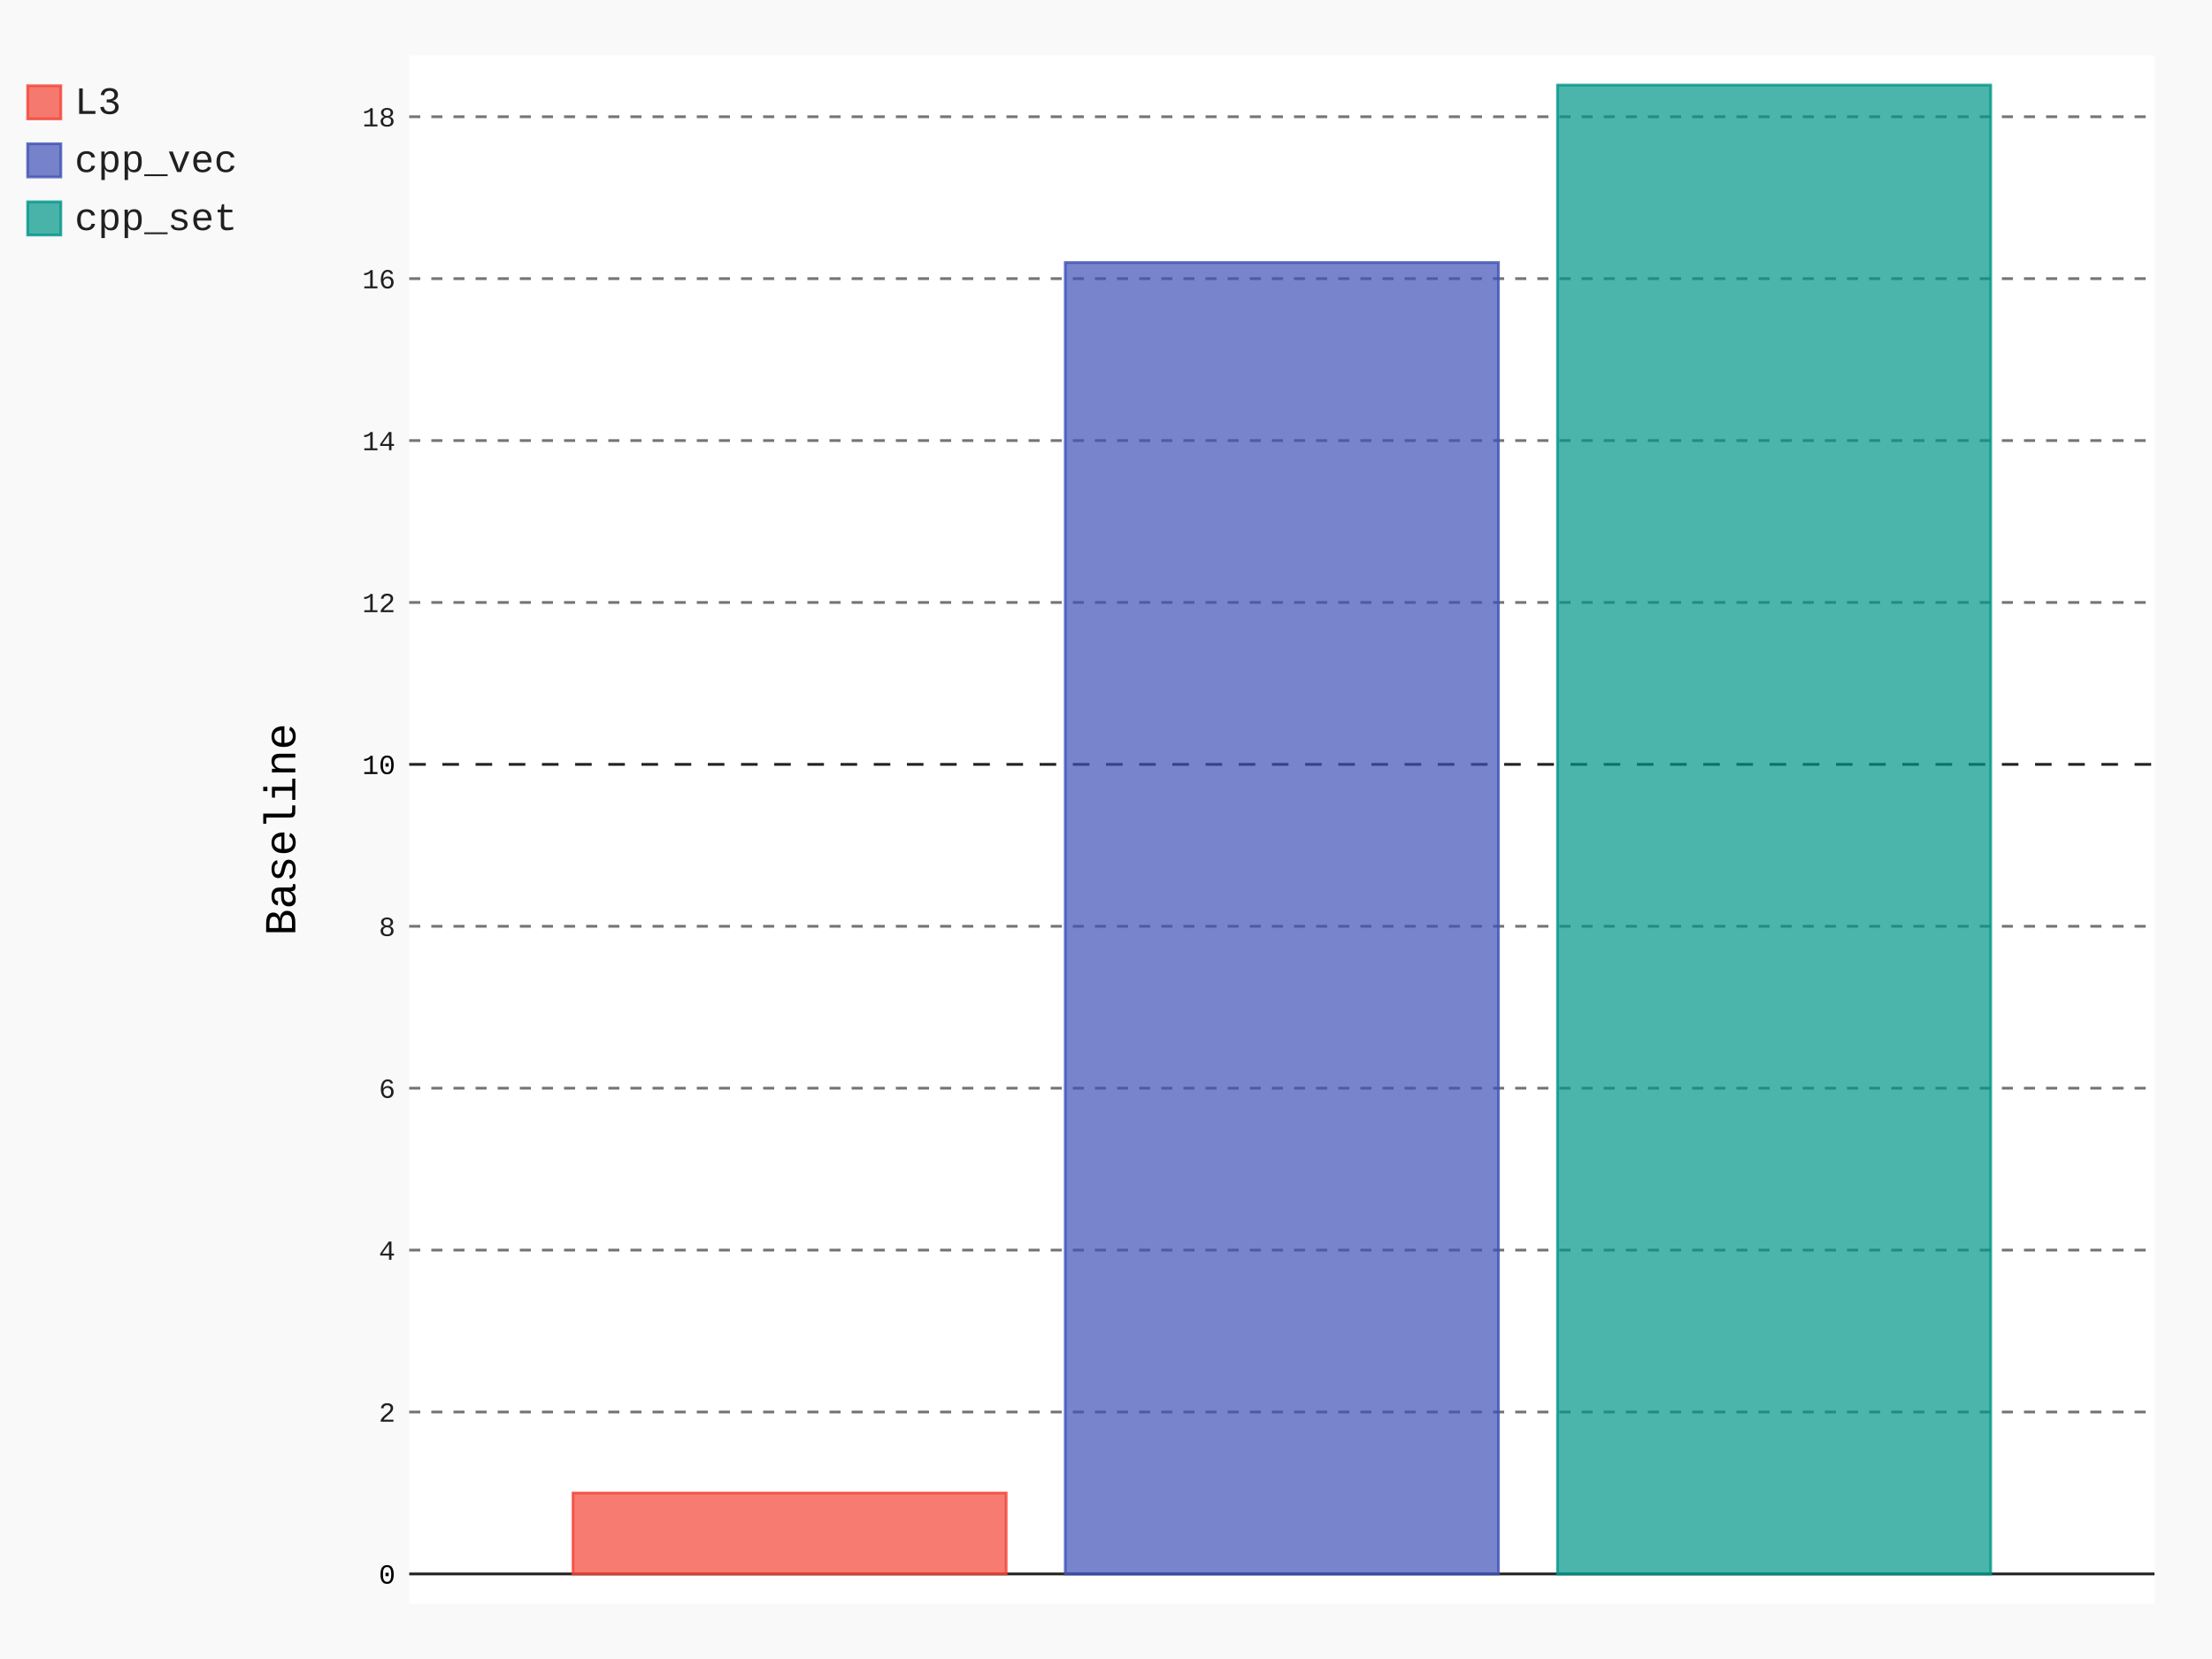
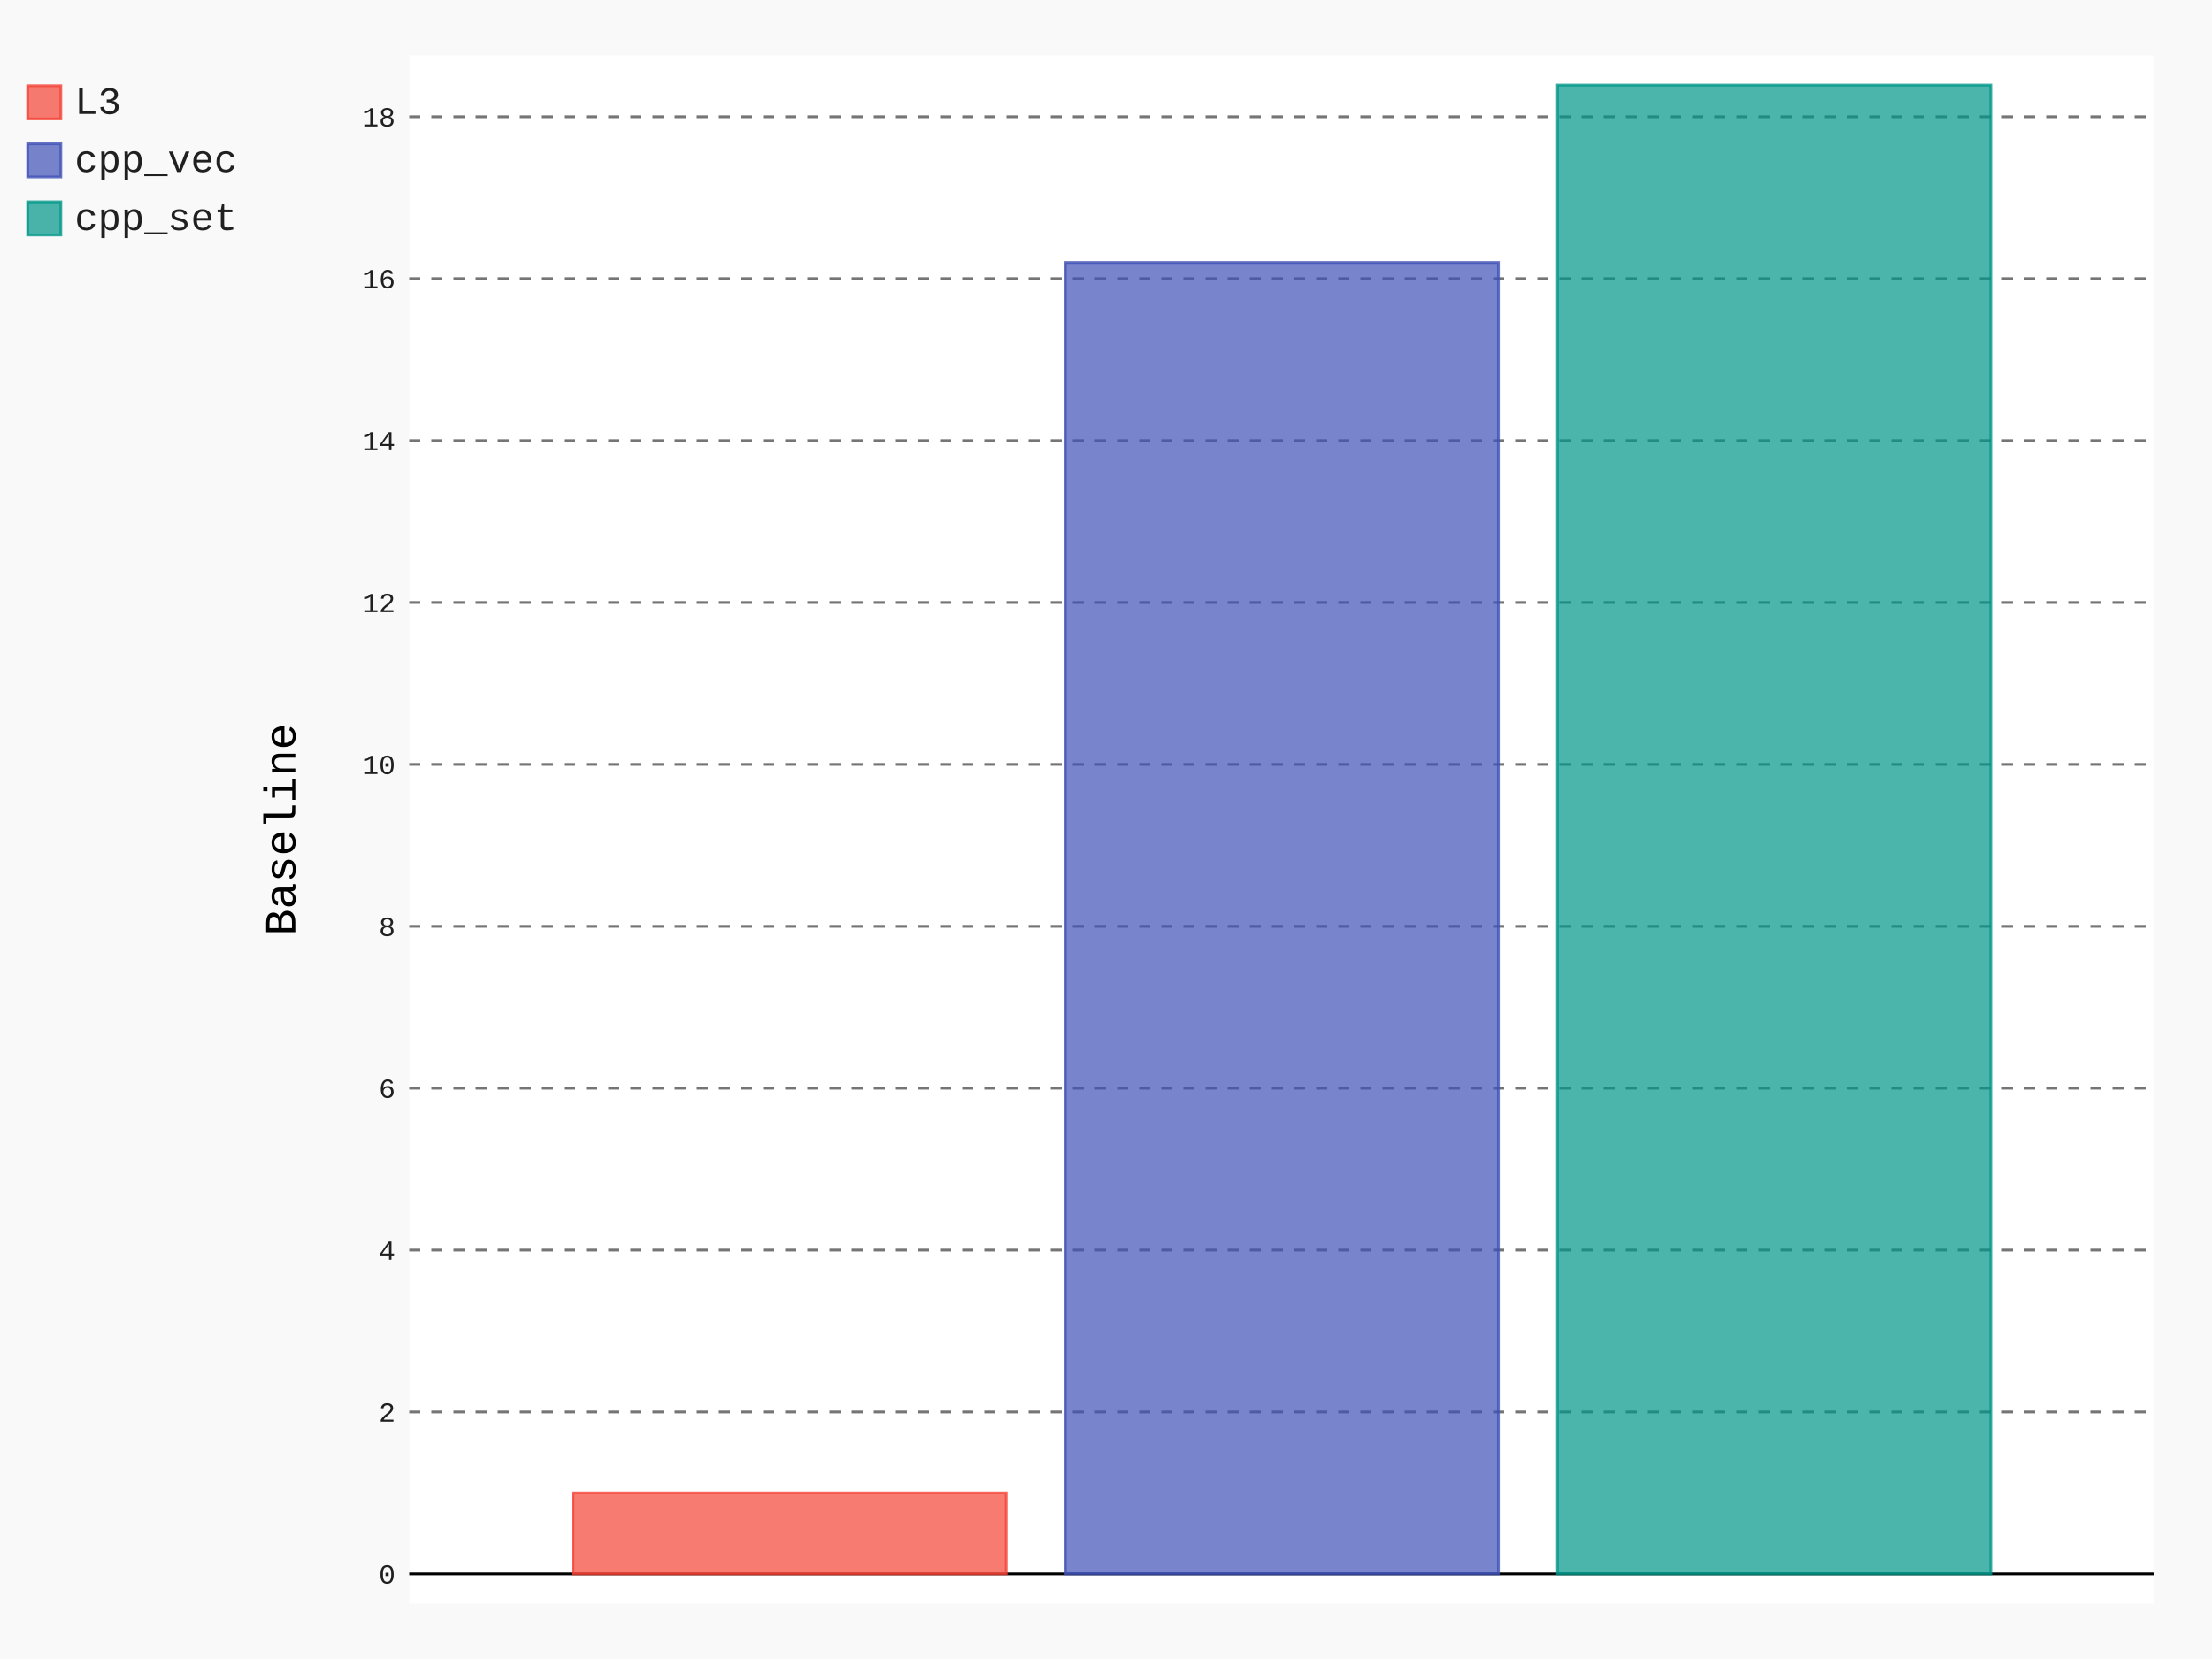
- <svg xmlns="http://www.w3.org/2000/svg" id="chart-cc03f399-9ece-45f6-9b00-22bf25faa04f" class="pygal-chart" viewBox="0 0 800 600">
+ <svg xmlns="http://www.w3.org/2000/svg" id="chart-9d737699-59d9-407c-a79b-ae71fb1ed820" class="pygal-chart" viewBox="0 0 800 600">
  <defs>
-     <style type="text/css">#chart-cc03f399-9ece-45f6-9b00-22bf25faa04f{-webkit-user-select:none;-webkit-font-smoothing:antialiased;font-family:Consolas,"Liberation Mono",Menlo,Courier,monospace}#chart-cc03f399-9ece-45f6-9b00-22bf25faa04f .title{font-family:Consolas,"Liberation Mono",Menlo,Courier,monospace;font-size:16px}#chart-cc03f399-9ece-45f6-9b00-22bf25faa04f .legends .legend text{font-family:Consolas,"Liberation Mono",Menlo,Courier,monospace;font-size:14px}#chart-cc03f399-9ece-45f6-9b00-22bf25faa04f .axis text{font-family:Consolas,"Liberation Mono",Menlo,Courier,monospace;font-size:10px}#chart-cc03f399-9ece-45f6-9b00-22bf25faa04f .axis text.major{font-family:Consolas,"Liberation Mono",Menlo,Courier,monospace;font-size:10px}#chart-cc03f399-9ece-45f6-9b00-22bf25faa04f .text-overlay text.value{font-family:Consolas,"Liberation Mono",Menlo,Courier,monospace;font-size:16px}#chart-cc03f399-9ece-45f6-9b00-22bf25faa04f .text-overlay text.label{font-family:Consolas,"Liberation Mono",Menlo,Courier,monospace;font-size:10px}#chart-cc03f399-9ece-45f6-9b00-22bf25faa04f .tooltip{font-family:Consolas,"Liberation Mono",Menlo,Courier,monospace;font-size:14px}#chart-cc03f399-9ece-45f6-9b00-22bf25faa04f text.no_data{font-family:Consolas,"Liberation Mono",Menlo,Courier,monospace;font-size:64px}
- #chart-cc03f399-9ece-45f6-9b00-22bf25faa04f{background-color:rgba(249,249,249,1)}#chart-cc03f399-9ece-45f6-9b00-22bf25faa04f path,#chart-cc03f399-9ece-45f6-9b00-22bf25faa04f line,#chart-cc03f399-9ece-45f6-9b00-22bf25faa04f rect,#chart-cc03f399-9ece-45f6-9b00-22bf25faa04f circle{-webkit-transition:150ms;-moz-transition:150ms;transition:150ms}#chart-cc03f399-9ece-45f6-9b00-22bf25faa04f .graph &gt; .background{fill:rgba(249,249,249,1)}#chart-cc03f399-9ece-45f6-9b00-22bf25faa04f .plot &gt; .background{fill:rgba(255,255,255,1)}#chart-cc03f399-9ece-45f6-9b00-22bf25faa04f .graph{fill:rgba(0,0,0,.87)}#chart-cc03f399-9ece-45f6-9b00-22bf25faa04f text.no_data{fill:rgba(0,0,0,1)}#chart-cc03f399-9ece-45f6-9b00-22bf25faa04f .title{fill:rgba(0,0,0,1)}#chart-cc03f399-9ece-45f6-9b00-22bf25faa04f .legends .legend text{fill:rgba(0,0,0,.87)}#chart-cc03f399-9ece-45f6-9b00-22bf25faa04f .legends .legend:hover text{fill:rgba(0,0,0,1)}#chart-cc03f399-9ece-45f6-9b00-22bf25faa04f .axis .line{stroke:rgba(0,0,0,1)}#chart-cc03f399-9ece-45f6-9b00-22bf25faa04f .axis .guide.line{stroke:rgba(0,0,0,.54)}#chart-cc03f399-9ece-45f6-9b00-22bf25faa04f .axis .major.line{stroke:rgba(0,0,0,.87)}#chart-cc03f399-9ece-45f6-9b00-22bf25faa04f .axis text.major{fill:rgba(0,0,0,1)}#chart-cc03f399-9ece-45f6-9b00-22bf25faa04f .axis.y .guides:hover .guide.line,#chart-cc03f399-9ece-45f6-9b00-22bf25faa04f .line-graph .axis.x .guides:hover .guide.line,#chart-cc03f399-9ece-45f6-9b00-22bf25faa04f .stackedline-graph .axis.x .guides:hover .guide.line,#chart-cc03f399-9ece-45f6-9b00-22bf25faa04f .xy-graph .axis.x .guides:hover .guide.line{stroke:rgba(0,0,0,1)}#chart-cc03f399-9ece-45f6-9b00-22bf25faa04f .axis .guides:hover text{fill:rgba(0,0,0,1)}#chart-cc03f399-9ece-45f6-9b00-22bf25faa04f .reactive{fill-opacity:.7;stroke-opacity:.8}#chart-cc03f399-9ece-45f6-9b00-22bf25faa04f .ci{stroke:rgba(0,0,0,.87)}#chart-cc03f399-9ece-45f6-9b00-22bf25faa04f .reactive.active,#chart-cc03f399-9ece-45f6-9b00-22bf25faa04f .active .reactive{fill-opacity:.8;stroke-opacity:.9;stroke-width:4}#chart-cc03f399-9ece-45f6-9b00-22bf25faa04f .ci .reactive.active{stroke-width:1.5}#chart-cc03f399-9ece-45f6-9b00-22bf25faa04f .series text{fill:rgba(0,0,0,1)}#chart-cc03f399-9ece-45f6-9b00-22bf25faa04f .tooltip rect{fill:rgba(255,255,255,1);stroke:rgba(0,0,0,1);-webkit-transition:opacity 150ms;-moz-transition:opacity 150ms;transition:opacity 150ms}#chart-cc03f399-9ece-45f6-9b00-22bf25faa04f .tooltip .label{fill:rgba(0,0,0,.87)}#chart-cc03f399-9ece-45f6-9b00-22bf25faa04f .tooltip .label{fill:rgba(0,0,0,.87)}#chart-cc03f399-9ece-45f6-9b00-22bf25faa04f .tooltip .legend{font-size:.8em;fill:rgba(0,0,0,.54)}#chart-cc03f399-9ece-45f6-9b00-22bf25faa04f .tooltip .x_label{font-size:.6em;fill:rgba(0,0,0,1)}#chart-cc03f399-9ece-45f6-9b00-22bf25faa04f .tooltip .xlink{font-size:.5em;text-decoration:underline}#chart-cc03f399-9ece-45f6-9b00-22bf25faa04f .tooltip .value{font-size:1.5em}#chart-cc03f399-9ece-45f6-9b00-22bf25faa04f .bound{font-size:.5em}#chart-cc03f399-9ece-45f6-9b00-22bf25faa04f .max-value{font-size:.75em;fill:rgba(0,0,0,.54)}#chart-cc03f399-9ece-45f6-9b00-22bf25faa04f .map-element{fill:rgba(255,255,255,1);stroke:rgba(0,0,0,.54) !important}#chart-cc03f399-9ece-45f6-9b00-22bf25faa04f .map-element .reactive{fill-opacity:inherit;stroke-opacity:inherit}#chart-cc03f399-9ece-45f6-9b00-22bf25faa04f .color-0,#chart-cc03f399-9ece-45f6-9b00-22bf25faa04f .color-0 a:visited{stroke:#F44336;fill:#F44336}#chart-cc03f399-9ece-45f6-9b00-22bf25faa04f .color-1,#chart-cc03f399-9ece-45f6-9b00-22bf25faa04f .color-1 a:visited{stroke:#3F51B5;fill:#3F51B5}#chart-cc03f399-9ece-45f6-9b00-22bf25faa04f .color-2,#chart-cc03f399-9ece-45f6-9b00-22bf25faa04f .color-2 a:visited{stroke:#009688;fill:#009688}#chart-cc03f399-9ece-45f6-9b00-22bf25faa04f .text-overlay .color-0 text{fill:black}#chart-cc03f399-9ece-45f6-9b00-22bf25faa04f .text-overlay .color-1 text{fill:black}#chart-cc03f399-9ece-45f6-9b00-22bf25faa04f .text-overlay .color-2 text{fill:black}
- #chart-cc03f399-9ece-45f6-9b00-22bf25faa04f text.no_data{text-anchor:middle}#chart-cc03f399-9ece-45f6-9b00-22bf25faa04f .guide.line{fill:none}#chart-cc03f399-9ece-45f6-9b00-22bf25faa04f .centered{text-anchor:middle}#chart-cc03f399-9ece-45f6-9b00-22bf25faa04f .title{text-anchor:middle}#chart-cc03f399-9ece-45f6-9b00-22bf25faa04f .legends .legend text{fill-opacity:1}#chart-cc03f399-9ece-45f6-9b00-22bf25faa04f .axis.x text{text-anchor:middle}#chart-cc03f399-9ece-45f6-9b00-22bf25faa04f .axis.x:not(.web) text[transform]{text-anchor:start}#chart-cc03f399-9ece-45f6-9b00-22bf25faa04f .axis.x:not(.web) text[transform].backwards{text-anchor:end}#chart-cc03f399-9ece-45f6-9b00-22bf25faa04f .axis.y text{text-anchor:end}#chart-cc03f399-9ece-45f6-9b00-22bf25faa04f .axis.y text[transform].backwards{text-anchor:start}#chart-cc03f399-9ece-45f6-9b00-22bf25faa04f .axis.y2 text{text-anchor:start}#chart-cc03f399-9ece-45f6-9b00-22bf25faa04f .axis.y2 text[transform].backwards{text-anchor:end}#chart-cc03f399-9ece-45f6-9b00-22bf25faa04f .axis .guide.line{stroke-dasharray:4,4}#chart-cc03f399-9ece-45f6-9b00-22bf25faa04f .axis .major.guide.line{stroke-dasharray:6,6}#chart-cc03f399-9ece-45f6-9b00-22bf25faa04f .horizontal .axis.y .guide.line,#chart-cc03f399-9ece-45f6-9b00-22bf25faa04f .horizontal .axis.y2 .guide.line,#chart-cc03f399-9ece-45f6-9b00-22bf25faa04f .vertical .axis.x .guide.line{opacity:0}#chart-cc03f399-9ece-45f6-9b00-22bf25faa04f .horizontal .axis.always_show .guide.line,#chart-cc03f399-9ece-45f6-9b00-22bf25faa04f .vertical .axis.always_show .guide.line{opacity:1 !important}#chart-cc03f399-9ece-45f6-9b00-22bf25faa04f .axis.y .guides:hover .guide.line,#chart-cc03f399-9ece-45f6-9b00-22bf25faa04f .axis.y2 .guides:hover .guide.line,#chart-cc03f399-9ece-45f6-9b00-22bf25faa04f .axis.x .guides:hover .guide.line{opacity:1}#chart-cc03f399-9ece-45f6-9b00-22bf25faa04f .axis .guides:hover text{opacity:1}#chart-cc03f399-9ece-45f6-9b00-22bf25faa04f .nofill{fill:none}#chart-cc03f399-9ece-45f6-9b00-22bf25faa04f .subtle-fill{fill-opacity:.2}#chart-cc03f399-9ece-45f6-9b00-22bf25faa04f .dot{stroke-width:1px;fill-opacity:1}#chart-cc03f399-9ece-45f6-9b00-22bf25faa04f .dot.active{stroke-width:5px}#chart-cc03f399-9ece-45f6-9b00-22bf25faa04f .dot.negative{fill:transparent}#chart-cc03f399-9ece-45f6-9b00-22bf25faa04f text,#chart-cc03f399-9ece-45f6-9b00-22bf25faa04f tspan{stroke:none !important}#chart-cc03f399-9ece-45f6-9b00-22bf25faa04f .series text.active{opacity:1}#chart-cc03f399-9ece-45f6-9b00-22bf25faa04f .tooltip rect{fill-opacity:.95;stroke-width:.5}#chart-cc03f399-9ece-45f6-9b00-22bf25faa04f .tooltip text{fill-opacity:1}#chart-cc03f399-9ece-45f6-9b00-22bf25faa04f .showable{visibility:hidden}#chart-cc03f399-9ece-45f6-9b00-22bf25faa04f .showable.shown{visibility:visible}#chart-cc03f399-9ece-45f6-9b00-22bf25faa04f .gauge-background{fill:rgba(229,229,229,1);stroke:none}#chart-cc03f399-9ece-45f6-9b00-22bf25faa04f .bg-lines{stroke:rgba(249,249,249,1);stroke-width:2px}</style>
+     <style type="text/css">#chart-9d737699-59d9-407c-a79b-ae71fb1ed820{-webkit-user-select:none;-webkit-font-smoothing:antialiased;font-family:Consolas,"Liberation Mono",Menlo,Courier,monospace}#chart-9d737699-59d9-407c-a79b-ae71fb1ed820 .title{font-family:Consolas,"Liberation Mono",Menlo,Courier,monospace;font-size:16px}#chart-9d737699-59d9-407c-a79b-ae71fb1ed820 .legends .legend text{font-family:Consolas,"Liberation Mono",Menlo,Courier,monospace;font-size:14px}#chart-9d737699-59d9-407c-a79b-ae71fb1ed820 .axis text{font-family:Consolas,"Liberation Mono",Menlo,Courier,monospace;font-size:10px}#chart-9d737699-59d9-407c-a79b-ae71fb1ed820 .axis text.major{font-family:Consolas,"Liberation Mono",Menlo,Courier,monospace;font-size:10px}#chart-9d737699-59d9-407c-a79b-ae71fb1ed820 .text-overlay text.value{font-family:Consolas,"Liberation Mono",Menlo,Courier,monospace;font-size:16px}#chart-9d737699-59d9-407c-a79b-ae71fb1ed820 .text-overlay text.label{font-family:Consolas,"Liberation Mono",Menlo,Courier,monospace;font-size:10px}#chart-9d737699-59d9-407c-a79b-ae71fb1ed820 .tooltip{font-family:Consolas,"Liberation Mono",Menlo,Courier,monospace;font-size:14px}#chart-9d737699-59d9-407c-a79b-ae71fb1ed820 text.no_data{font-family:Consolas,"Liberation Mono",Menlo,Courier,monospace;font-size:64px}
+ #chart-9d737699-59d9-407c-a79b-ae71fb1ed820{background-color:rgba(249,249,249,1)}#chart-9d737699-59d9-407c-a79b-ae71fb1ed820 path,#chart-9d737699-59d9-407c-a79b-ae71fb1ed820 line,#chart-9d737699-59d9-407c-a79b-ae71fb1ed820 rect,#chart-9d737699-59d9-407c-a79b-ae71fb1ed820 circle{-webkit-transition:150ms;-moz-transition:150ms;transition:150ms}#chart-9d737699-59d9-407c-a79b-ae71fb1ed820 .graph &gt; .background{fill:rgba(249,249,249,1)}#chart-9d737699-59d9-407c-a79b-ae71fb1ed820 .plot &gt; .background{fill:rgba(255,255,255,1)}#chart-9d737699-59d9-407c-a79b-ae71fb1ed820 .graph{fill:rgba(0,0,0,.87)}#chart-9d737699-59d9-407c-a79b-ae71fb1ed820 text.no_data{fill:rgba(0,0,0,1)}#chart-9d737699-59d9-407c-a79b-ae71fb1ed820 .title{fill:rgba(0,0,0,1)}#chart-9d737699-59d9-407c-a79b-ae71fb1ed820 .legends .legend text{fill:rgba(0,0,0,.87)}#chart-9d737699-59d9-407c-a79b-ae71fb1ed820 .legends .legend:hover text{fill:rgba(0,0,0,1)}#chart-9d737699-59d9-407c-a79b-ae71fb1ed820 .axis .line{stroke:rgba(0,0,0,1)}#chart-9d737699-59d9-407c-a79b-ae71fb1ed820 .axis .guide.line{stroke:rgba(0,0,0,.54)}#chart-9d737699-59d9-407c-a79b-ae71fb1ed820 .axis .major.line{stroke:rgba(0,0,0,.87)}#chart-9d737699-59d9-407c-a79b-ae71fb1ed820 .axis text.major{fill:rgba(0,0,0,1)}#chart-9d737699-59d9-407c-a79b-ae71fb1ed820 .axis.y .guides:hover .guide.line,#chart-9d737699-59d9-407c-a79b-ae71fb1ed820 .line-graph .axis.x .guides:hover .guide.line,#chart-9d737699-59d9-407c-a79b-ae71fb1ed820 .stackedline-graph .axis.x .guides:hover .guide.line,#chart-9d737699-59d9-407c-a79b-ae71fb1ed820 .xy-graph .axis.x .guides:hover .guide.line{stroke:rgba(0,0,0,1)}#chart-9d737699-59d9-407c-a79b-ae71fb1ed820 .axis .guides:hover text{fill:rgba(0,0,0,1)}#chart-9d737699-59d9-407c-a79b-ae71fb1ed820 .reactive{fill-opacity:.7;stroke-opacity:.8}#chart-9d737699-59d9-407c-a79b-ae71fb1ed820 .ci{stroke:rgba(0,0,0,.87)}#chart-9d737699-59d9-407c-a79b-ae71fb1ed820 .reactive.active,#chart-9d737699-59d9-407c-a79b-ae71fb1ed820 .active .reactive{fill-opacity:.8;stroke-opacity:.9;stroke-width:4}#chart-9d737699-59d9-407c-a79b-ae71fb1ed820 .ci .reactive.active{stroke-width:1.5}#chart-9d737699-59d9-407c-a79b-ae71fb1ed820 .series text{fill:rgba(0,0,0,1)}#chart-9d737699-59d9-407c-a79b-ae71fb1ed820 .tooltip rect{fill:rgba(255,255,255,1);stroke:rgba(0,0,0,1);-webkit-transition:opacity 150ms;-moz-transition:opacity 150ms;transition:opacity 150ms}#chart-9d737699-59d9-407c-a79b-ae71fb1ed820 .tooltip .label{fill:rgba(0,0,0,.87)}#chart-9d737699-59d9-407c-a79b-ae71fb1ed820 .tooltip .label{fill:rgba(0,0,0,.87)}#chart-9d737699-59d9-407c-a79b-ae71fb1ed820 .tooltip .legend{font-size:.8em;fill:rgba(0,0,0,.54)}#chart-9d737699-59d9-407c-a79b-ae71fb1ed820 .tooltip .x_label{font-size:.6em;fill:rgba(0,0,0,1)}#chart-9d737699-59d9-407c-a79b-ae71fb1ed820 .tooltip .xlink{font-size:.5em;text-decoration:underline}#chart-9d737699-59d9-407c-a79b-ae71fb1ed820 .tooltip .value{font-size:1.5em}#chart-9d737699-59d9-407c-a79b-ae71fb1ed820 .bound{font-size:.5em}#chart-9d737699-59d9-407c-a79b-ae71fb1ed820 .max-value{font-size:.75em;fill:rgba(0,0,0,.54)}#chart-9d737699-59d9-407c-a79b-ae71fb1ed820 .map-element{fill:rgba(255,255,255,1);stroke:rgba(0,0,0,.54) !important}#chart-9d737699-59d9-407c-a79b-ae71fb1ed820 .map-element .reactive{fill-opacity:inherit;stroke-opacity:inherit}#chart-9d737699-59d9-407c-a79b-ae71fb1ed820 .color-0,#chart-9d737699-59d9-407c-a79b-ae71fb1ed820 .color-0 a:visited{stroke:#F44336;fill:#F44336}#chart-9d737699-59d9-407c-a79b-ae71fb1ed820 .color-1,#chart-9d737699-59d9-407c-a79b-ae71fb1ed820 .color-1 a:visited{stroke:#3F51B5;fill:#3F51B5}#chart-9d737699-59d9-407c-a79b-ae71fb1ed820 .color-2,#chart-9d737699-59d9-407c-a79b-ae71fb1ed820 .color-2 a:visited{stroke:#009688;fill:#009688}#chart-9d737699-59d9-407c-a79b-ae71fb1ed820 .text-overlay .color-0 text{fill:black}#chart-9d737699-59d9-407c-a79b-ae71fb1ed820 .text-overlay .color-1 text{fill:black}#chart-9d737699-59d9-407c-a79b-ae71fb1ed820 .text-overlay .color-2 text{fill:black}
+ #chart-9d737699-59d9-407c-a79b-ae71fb1ed820 text.no_data{text-anchor:middle}#chart-9d737699-59d9-407c-a79b-ae71fb1ed820 .guide.line{fill:none}#chart-9d737699-59d9-407c-a79b-ae71fb1ed820 .centered{text-anchor:middle}#chart-9d737699-59d9-407c-a79b-ae71fb1ed820 .title{text-anchor:middle}#chart-9d737699-59d9-407c-a79b-ae71fb1ed820 .legends .legend text{fill-opacity:1}#chart-9d737699-59d9-407c-a79b-ae71fb1ed820 .axis.x text{text-anchor:middle}#chart-9d737699-59d9-407c-a79b-ae71fb1ed820 .axis.x:not(.web) text[transform]{text-anchor:start}#chart-9d737699-59d9-407c-a79b-ae71fb1ed820 .axis.x:not(.web) text[transform].backwards{text-anchor:end}#chart-9d737699-59d9-407c-a79b-ae71fb1ed820 .axis.y text{text-anchor:end}#chart-9d737699-59d9-407c-a79b-ae71fb1ed820 .axis.y text[transform].backwards{text-anchor:start}#chart-9d737699-59d9-407c-a79b-ae71fb1ed820 .axis.y2 text{text-anchor:start}#chart-9d737699-59d9-407c-a79b-ae71fb1ed820 .axis.y2 text[transform].backwards{text-anchor:end}#chart-9d737699-59d9-407c-a79b-ae71fb1ed820 .axis .guide.line{stroke-dasharray:4,4}#chart-9d737699-59d9-407c-a79b-ae71fb1ed820 .axis .major.guide.line{stroke-dasharray:6,6}#chart-9d737699-59d9-407c-a79b-ae71fb1ed820 .horizontal .axis.y .guide.line,#chart-9d737699-59d9-407c-a79b-ae71fb1ed820 .horizontal .axis.y2 .guide.line,#chart-9d737699-59d9-407c-a79b-ae71fb1ed820 .vertical .axis.x .guide.line{opacity:0}#chart-9d737699-59d9-407c-a79b-ae71fb1ed820 .horizontal .axis.always_show .guide.line,#chart-9d737699-59d9-407c-a79b-ae71fb1ed820 .vertical .axis.always_show .guide.line{opacity:1 !important}#chart-9d737699-59d9-407c-a79b-ae71fb1ed820 .axis.y .guides:hover .guide.line,#chart-9d737699-59d9-407c-a79b-ae71fb1ed820 .axis.y2 .guides:hover .guide.line,#chart-9d737699-59d9-407c-a79b-ae71fb1ed820 .axis.x .guides:hover .guide.line{opacity:1}#chart-9d737699-59d9-407c-a79b-ae71fb1ed820 .axis .guides:hover text{opacity:1}#chart-9d737699-59d9-407c-a79b-ae71fb1ed820 .nofill{fill:none}#chart-9d737699-59d9-407c-a79b-ae71fb1ed820 .subtle-fill{fill-opacity:.2}#chart-9d737699-59d9-407c-a79b-ae71fb1ed820 .dot{stroke-width:1px;fill-opacity:1}#chart-9d737699-59d9-407c-a79b-ae71fb1ed820 .dot.active{stroke-width:5px}#chart-9d737699-59d9-407c-a79b-ae71fb1ed820 .dot.negative{fill:transparent}#chart-9d737699-59d9-407c-a79b-ae71fb1ed820 text,#chart-9d737699-59d9-407c-a79b-ae71fb1ed820 tspan{stroke:none !important}#chart-9d737699-59d9-407c-a79b-ae71fb1ed820 .series text.active{opacity:1}#chart-9d737699-59d9-407c-a79b-ae71fb1ed820 .tooltip rect{fill-opacity:.95;stroke-width:.5}#chart-9d737699-59d9-407c-a79b-ae71fb1ed820 .tooltip text{fill-opacity:1}#chart-9d737699-59d9-407c-a79b-ae71fb1ed820 .showable{visibility:hidden}#chart-9d737699-59d9-407c-a79b-ae71fb1ed820 .showable.shown{visibility:visible}#chart-9d737699-59d9-407c-a79b-ae71fb1ed820 .gauge-background{fill:rgba(229,229,229,1);stroke:none}#chart-9d737699-59d9-407c-a79b-ae71fb1ed820 .bg-lines{stroke:rgba(249,249,249,1);stroke-width:2px}</style>
  </defs>
  <g class="graph bar-graph vertical">
    <rect x="0" y="0" width="800" height="600" class="background" />
    <g transform="translate(148, 20)" class="plot">
      <rect x="0" y="0" width="631.2" height="560" class="background" />
      <g class="axis y always_show">
        <g class="guides">
-           <path d="M0 549.231 h631.2" class="axis major line" />
-           <text x="-5" y="552.731" class="major">0</text>
+           <path d="M0 549.231 h631.2" class="axis line" />
+           <text x="-5" y="552.731" class="">0</text>
        </g>
        <g class="guides">
          <path d="M0 490.674 h631.2" class="guide line" />
          <text x="-5" y="494.174" class="">2</text>
        </g>
        <g class="guides">
          <path d="M0 432.117 h631.2" class="guide line" />
          <text x="-5" y="435.617" class="">4</text>
        </g>
        <g class="guides">
          <path d="M0 373.561 h631.2" class="guide line" />
          <text x="-5" y="377.061" class="">6</text>
        </g>
        <g class="guides">
          <path d="M0 315.004 h631.2" class="guide line" />
          <text x="-5" y="318.504" class="">8</text>
        </g>
        <g class="guides">
-           <path d="M0 256.447 h631.2" class="major guide line" />
-           <text x="-5" y="259.947" class="major">10</text>
+           <path d="M0 256.447 h631.2" class="guide line" />
+           <text x="-5" y="259.947" class="">10</text>
        </g>
        <g class="guides">
          <path d="M0 197.89 h631.2" class="guide line" />
          <text x="-5" y="201.39" class="">12</text>
        </g>
        <g class="guides">
          <path d="M0 139.334 h631.2" class="guide line" />
          <text x="-5" y="142.834" class="">14</text>
        </g>
        <g class="guides">
          <path d="M0 80.777 h631.2" class="guide line" />
          <text x="-5" y="84.277" class="">16</text>
        </g>
        <g class="guides">
          <path d="M0 22.22 h631.2" class="guide line" />
          <text x="-5" y="25.72" class="">18</text>
        </g>
      </g>
      <g class="series serie-0 color-0">
        <g class="bars">
          <g class="bar">
            <rect x="59.236" y="519.952" rx="0" ry="0" width="156.667" height="29.278" class="rect reactive tooltip-trigger" />
          </g>
        </g>
      </g>
      <g class="series serie-1 color-1">
        <g class="bars">
          <g class="bar">
            <rect x="237.266" y="74.942" rx="0" ry="0" width="156.667" height="474.289" class="rect reactive tooltip-trigger" />
          </g>
        </g>
      </g>
      <g class="series serie-2 color-2">
        <g class="bars">
          <g class="bar">
            <rect x="415.297" y="10.769" rx="0" ry="0" width="156.667" height="538.462" class="rect reactive tooltip-trigger" />
          </g>
        </g>
      </g>
    </g>
    <g class="titles">
      <text x="80.8" y="326.0" class="title" transform="rotate(-90 80.8 300)">Baseline</text>
    </g>
    <g transform="translate(148, 20)" class="plot overlay">
      <g class="series serie-0 color-0" />
      <g class="series serie-1 color-1" />
      <g class="series serie-2 color-2" />
    </g>
    <g transform="translate(148, 20)" class="plot text-overlay">
      <g class="series serie-0 color-0" />
      <g class="series serie-1 color-1" />
      <g class="series serie-2 color-2" />
    </g>
    <g transform="translate(148, 20)" class="plot tooltip-overlay">
      <g transform="translate(0 0)" style="opacity: 0" class="tooltip">
        <rect rx="0" ry="0" width="0" height="0" class="tooltip-box" />
        <g class="text" />
      </g>
    </g>
    <g transform="translate(10, 30)" class="legends">
      <g id="activate-serie-0" class="legend reactive activate-serie">
        <rect x="0.0" y="1.0" width="12" height="12" class="color-0 reactive" />
        <text x="17.0" y="11.2">L3</text>
      </g>
      <g id="activate-serie-1" class="legend reactive activate-serie">
        <rect x="0.0" y="22.0" width="12" height="12" class="color-1 reactive" />
        <text x="17.0" y="32.2">cpp_vec</text>
      </g>
      <g id="activate-serie-2" class="legend reactive activate-serie">
        <rect x="0.0" y="43.0" width="12" height="12" class="color-2 reactive" />
        <text x="17.0" y="53.2">cpp_set</text>
      </g>
    </g>
    <g transform="translate(790, 30)" class="legends" />
  </g>
</svg>
